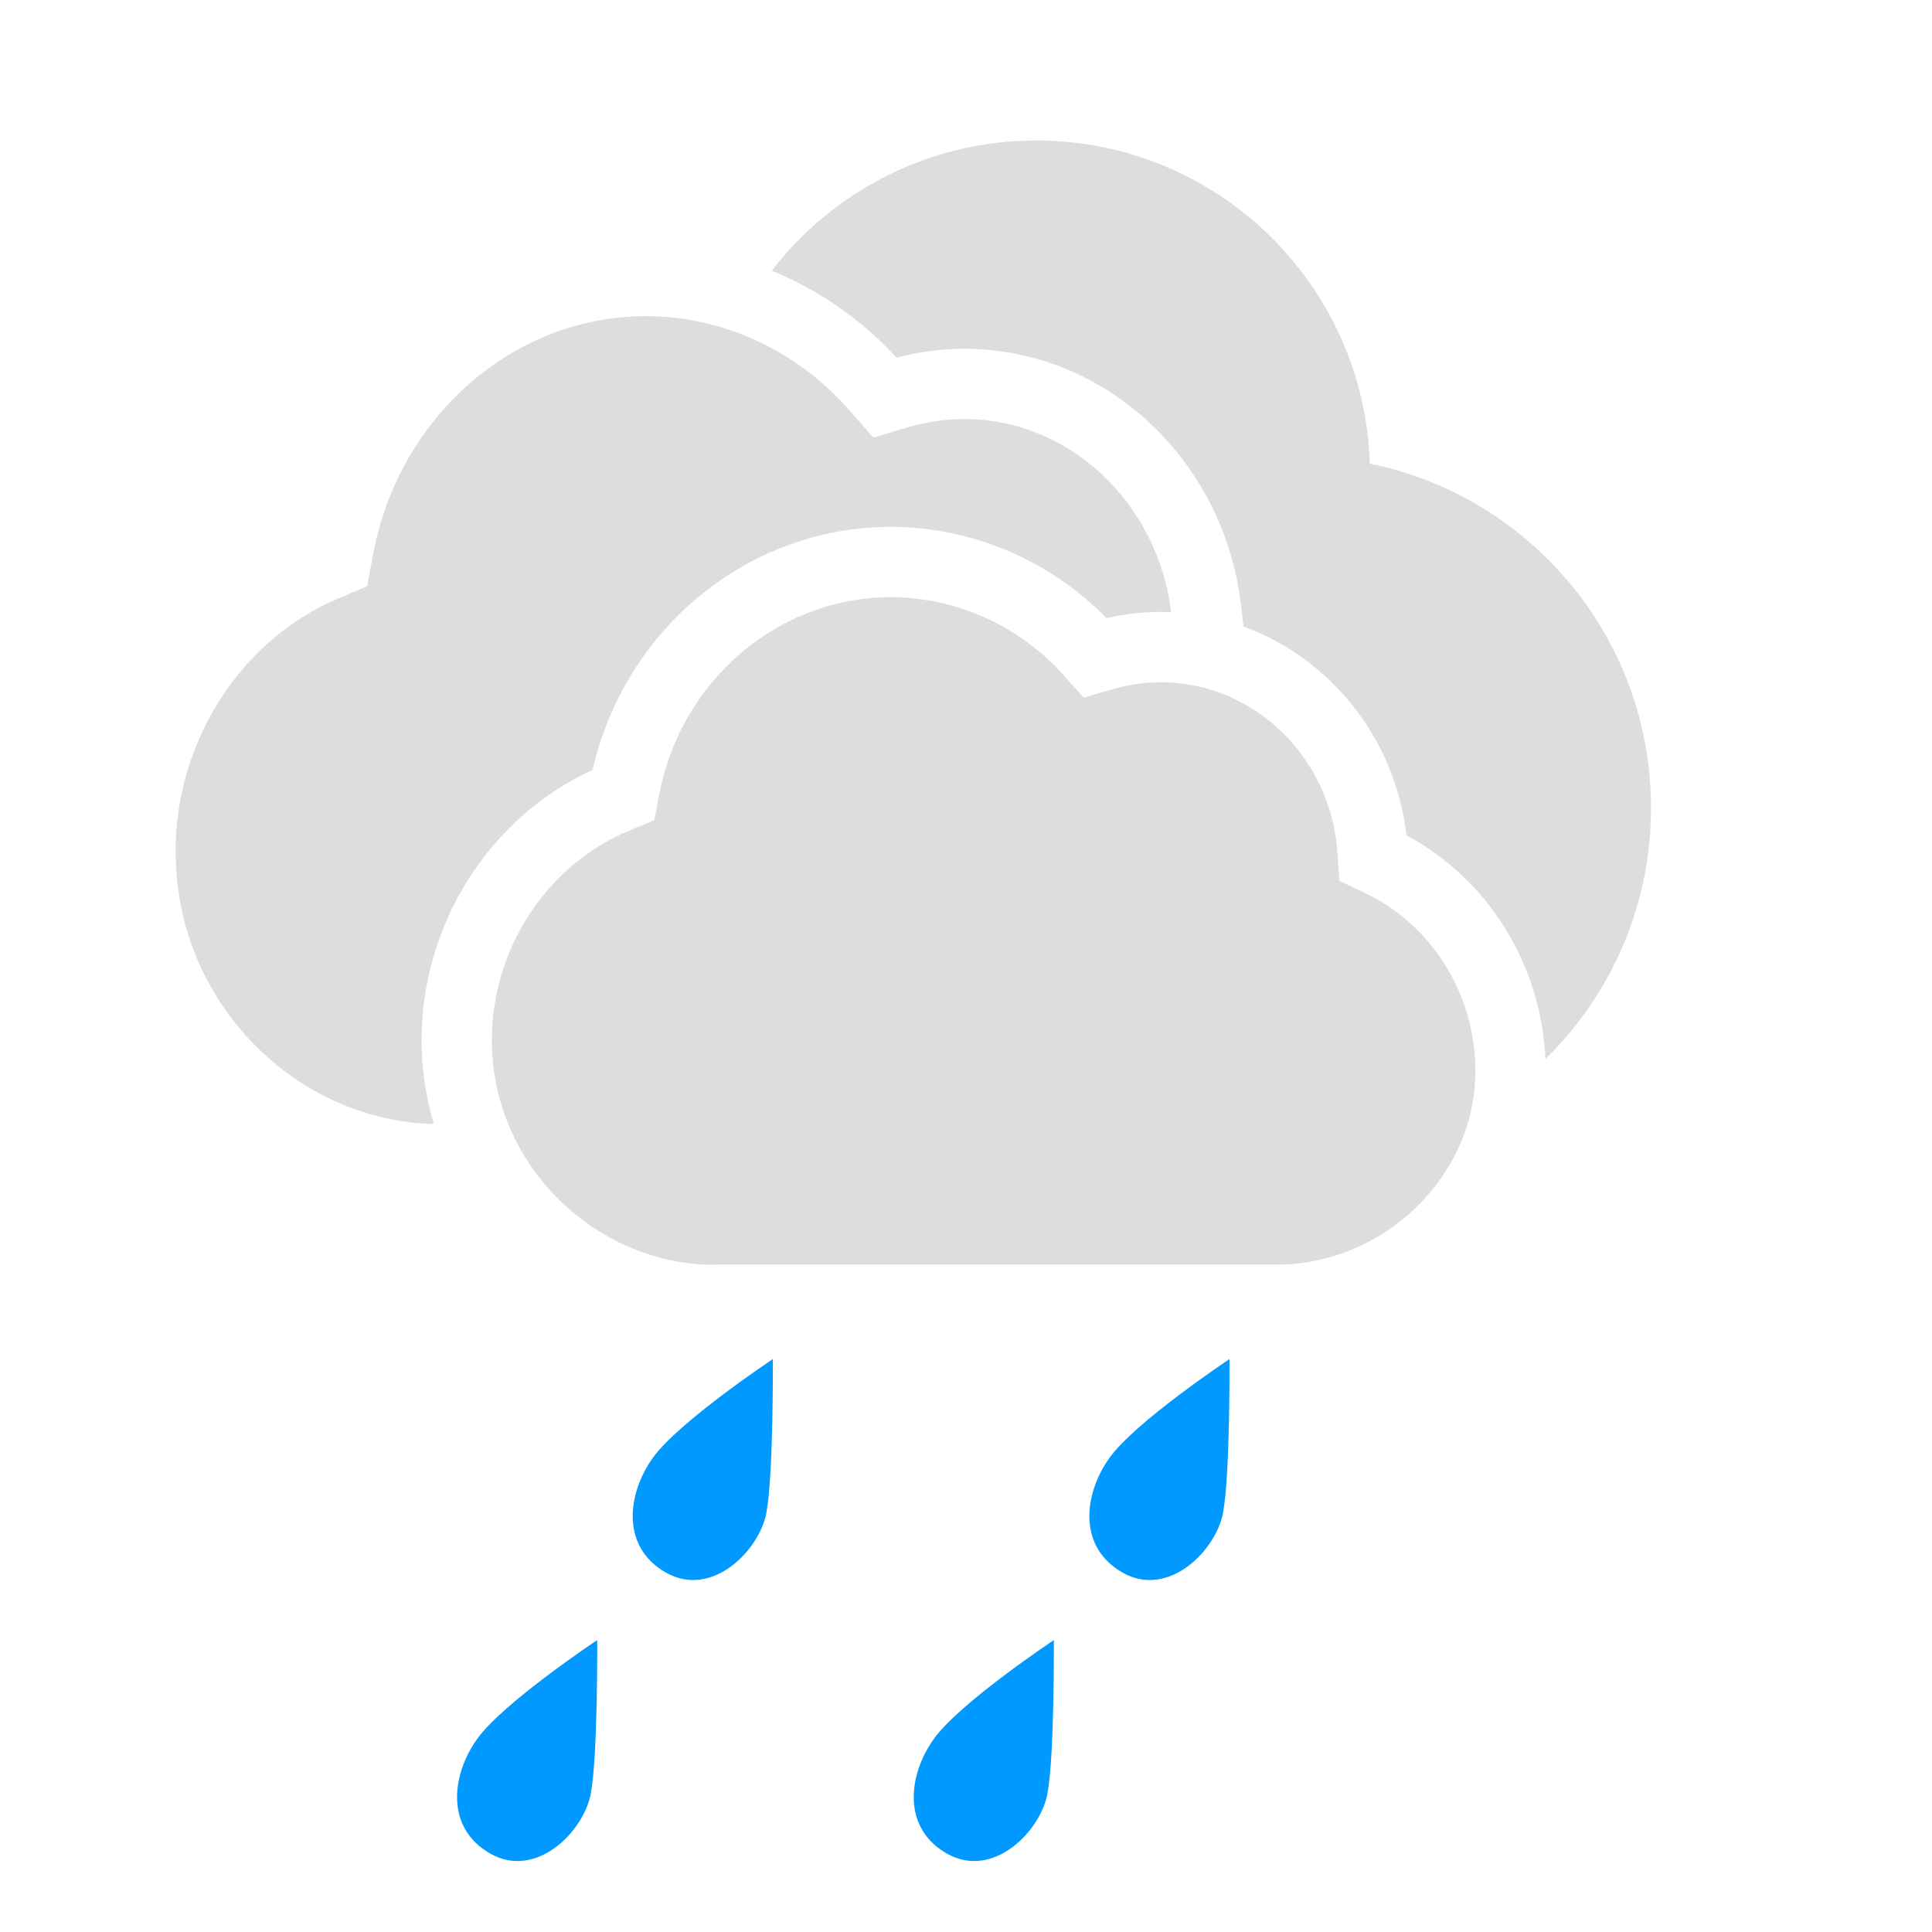
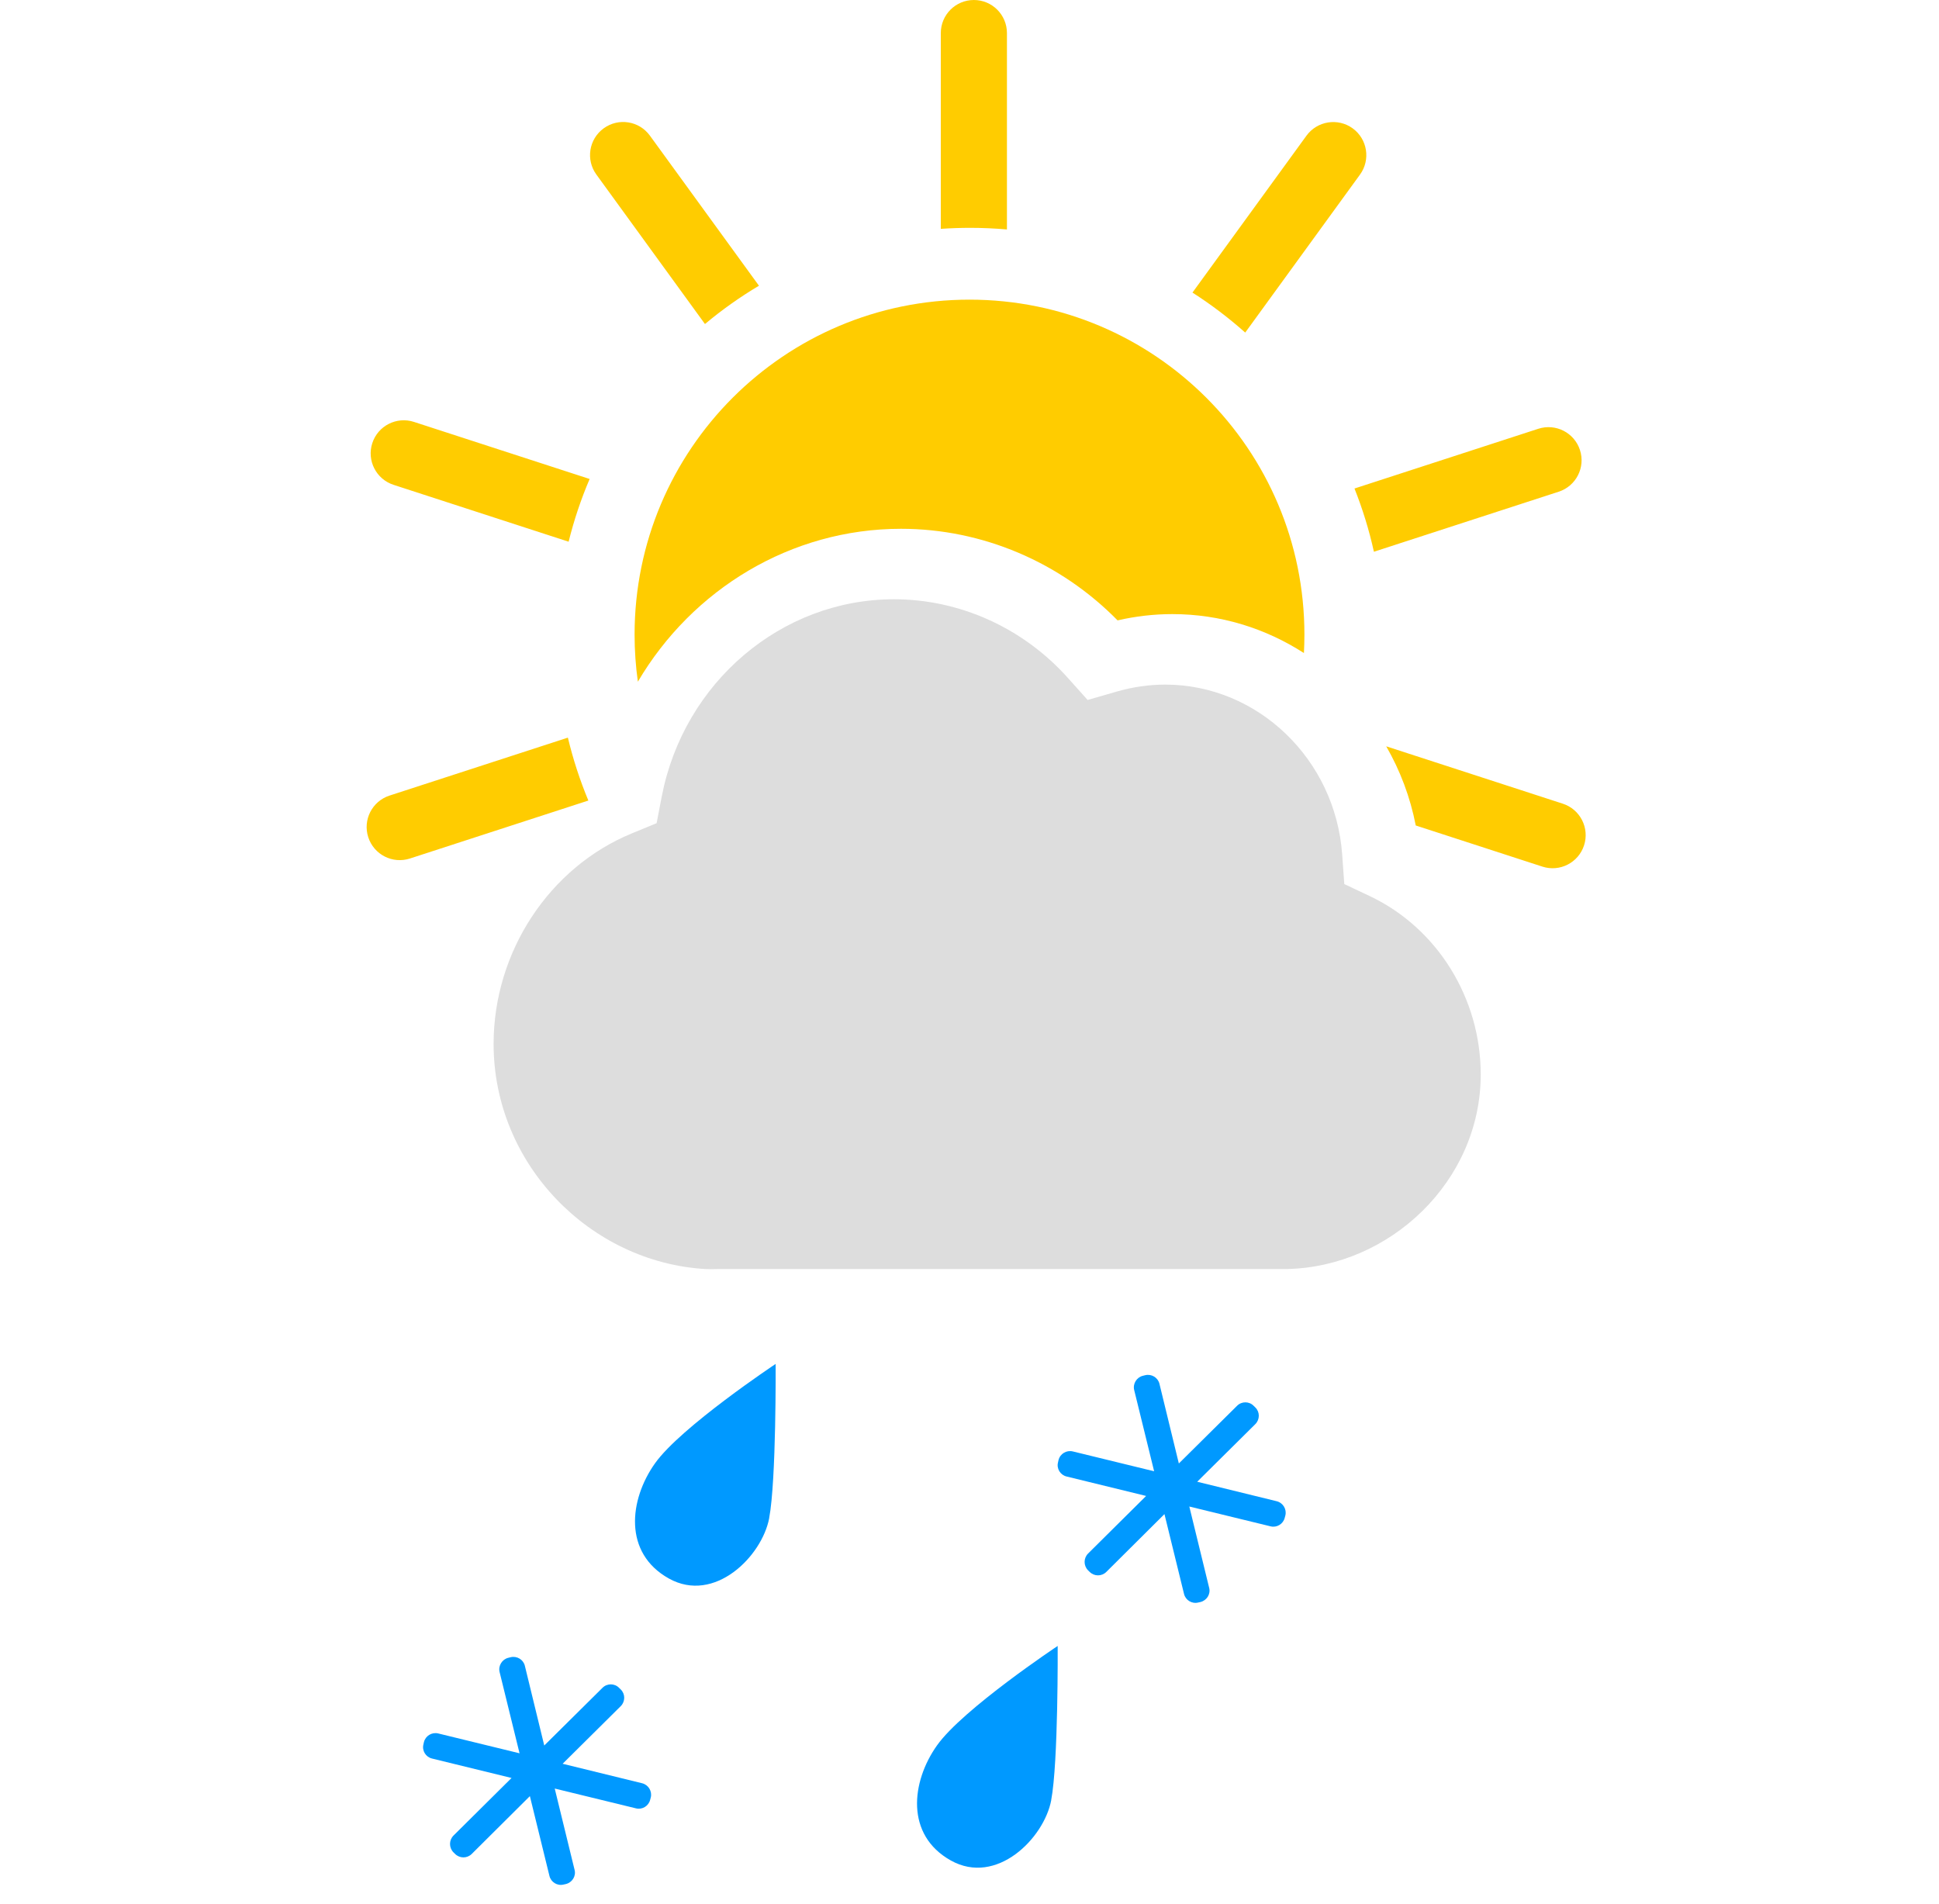
- <svg xmlns="http://www.w3.org/2000/svg" height="55" viewbox="0 0 55 55" width="55">
+ <svg xmlns="http://www.w3.org/2000/svg" height="54" viewbox="0 0 55 54" width="55">
  <g fill="none" fill-rule="evenodd">
-     <path d="m47.001 23c0 2.801-1.152 5.333-3.007 7.148-.116-2.681-1.625-5.12-3.956-6.369-.318-2.761-2.167-5.042-4.635-5.944l-.079-.65c-.496-4.101-3.86-7.256-7.868-7.256-.646 0-1.295.084-1.934.25-1.004-1.091-2.22-1.931-3.55-2.473 1.737-2.254 4.464-3.706 7.529-3.706 5.146 0 9.336 4.092 9.495 9.199 4.567.925 8.005 4.961 8.005 9.801zm-42 1.27c0-.087-.003-.184 0-.27.098-3.059 1.936-5.829 4.629-6.963l.821-.347.172-.919c.739-3.924 4.005-6.771 7.762-6.771 2.195 0 4.309.979 5.802 2.687l.674.771.954-.284c.544-.162 1.096-.245 1.641-.245 2.983 0 5.507 2.388 5.883 5.496-.095-.004-.19-.006-.285-.006-.519 0-1.039.06-1.553.178-1.625-1.655-3.84-2.598-6.143-2.598-4.06 0-7.573 2.901-8.488 6.919-2.938 1.347-4.869 4.391-4.869 7.696 0 .827.123 1.627.35 2.383-3.965-.093-7.35-3.496-7.35-7.728zm33.131.808.738.351c1.903.907 3.131 2.89 3.131 5.053 0 3.068-2.676 5.518-5.635 5.518h-.365-15.623c-.168.005-.294.005-.377 0-3.262-.198-6-2.971-6-6.385 0-2.611 1.578-5.012 3.927-5.975l.697-.287.146-.759c.627-3.242 3.399-5.593 6.586-5.593 1.862 0 3.656.809 4.923 2.22l.571.637.809-.234c.462-.134.93-.202 1.392-.202 2.621 0 4.825 2.117 5.019 4.819z" fill="#ddd" />
+     <g fill="#fc0" transform="translate(10)">
+       <path d="m16.686 6.492v-5.554c0-.518.42-.938.938-.938.518 0 .938.42.938.938v5.571c-.344-.03-.692-.046-1.044-.046-.28 0-.558.01-.833.029zm7.138 1.808 3.234-4.451c.305-.419.892-.512 1.311-.208s.512.892.208 1.311l-3.256 4.482c-.467-.416-.967-.795-1.496-1.134zm4.597 5.557 5.213-1.694c.493-.16 1.022.11 1.182.603.16.493-.11 1.022-.603 1.182l-5.242 1.703c-.136-.618-.322-1.217-.551-1.794zm.898 7.313 5.01 1.628c.493.16.763.69.603 1.182-.16.493-.69.763-1.182.603l-3.592-1.167c-.156-.805-.444-1.562-.838-2.246zm-22.631 1.539-5.06 1.644c-.493.16-1.022-.11-1.182-.603s.11-1.022.603-1.182l5.059-1.644c.147.615.342 1.211.581 1.785zm-.558-7.342-4.967-1.614c-.493-.16-.763-.69-.603-1.182.16-.493.69-.763 1.182-.603l4.983 1.619c-.244.571-.444 1.166-.596 1.78zm3.866-6.176-3.08-4.24c-.305-.419-.212-1.006.208-1.311s1.006-.212 1.311.208l3.093 4.257c-.54.321-1.052.685-1.531 1.086z" fill-rule="nonzero" />
+       <path d="m8.093 19.336c-.061-.436-.093-.882-.093-1.336 0-5.247 4.253-9.5 9.5-9.5s9.5 4.253 9.5 9.5c0 .176-.005.351-.014.525-1.085-.7-2.366-1.105-3.733-1.105-.519 0-1.039.06-1.553.178-1.625-1.655-3.84-2.598-6.143-2.598-3.122 0-5.921 1.716-7.463 4.336z" />
+     </g>
+     <path d="m38.131 25.078-.06-.839c-.193-2.702-2.397-4.819-5.019-4.819-.462 0-.931.068-1.392.202l-.809.234-.571-.637c-1.267-1.411-3.061-2.22-4.923-2.22-3.188 0-5.959 2.352-6.586 5.593l-.146.759-.697.287c-2.349.963-3.927 3.365-3.927 5.975 0 3.415 2.737 6.188 6 6.385.083.005.208.005.377 0h15.988c.066 0.0.111 0.0.135 0 2.916-.058 5.5-2.488 5.5-5.518 0-2.163-1.228-4.145-3.131-5.053z" fill="#ddd" />
    <g fill="#09f">
      <path d="m4.818 4.067c-.205 1.079-1.55 2.434-2.847 1.709s-1.124-2.235-.392-3.266 3.422-2.82 3.422-2.82.021 3.297-.184 4.376z" transform="translate(17 39)" />
-       <path d="m4.818 4.067c-.205 1.079-1.55 2.434-2.847 1.709s-1.124-2.235-.392-3.266 3.422-2.82 3.422-2.82.021 3.297-.184 4.376z" transform="translate(30 39)" />
-       <path d="m4.818 4.067c-.205 1.079-1.55 2.434-2.847 1.709s-1.124-2.235-.392-3.266 3.422-2.82 3.422-2.82.021 3.297-.184 4.376z" transform="translate(12 47)" />
      <path d="m4.818 4.067c-.205 1.079-1.55 2.434-2.847 1.709s-1.124-2.235-.392-3.266 3.422-2.82 3.422-2.82.021 3.297-.184 4.376z" transform="translate(25 47)" />
+       <path d="m4.959 4.032 1.65-1.636c.128-.13.131-.34 0-.47l-.048-.047c-.128-.132-.34-.132-.47-.003l-1.653 1.638-.55-2.26c-.043-.178-.225-.288-.405-.244l-.064.016c-.178.042-.291.227-.248.403l.566 2.306-2.307-.563c-.177-.043-.36.065-.405.245l-.014.064c-.047.181.067.361.245.403l2.254.551-1.647 1.634c-.13.131-.13.342-.003.473l.048.047c.131.131.34.131.471.003l1.651-1.642.555 2.264c.043.178.225.289.402.244l.064-.014c.181-.045.293-.225.247-.403l-.563-2.306 2.305.562c.177.045.359-.067.402-.244l.017-.064c.045-.177-.067-.36-.244-.404z" transform="translate(29 38)" />
+       <path d="m4.959 4.032 1.65-1.636c.128-.13.131-.34 0-.47l-.048-.047c-.128-.132-.34-.132-.47-.003l-1.653 1.638-.55-2.26c-.043-.178-.225-.288-.405-.244l-.064.016c-.178.042-.291.227-.248.403l.566 2.306-2.307-.563c-.177-.043-.36.065-.405.245l-.014.064c-.047.181.067.361.245.403l2.254.551-1.647 1.634c-.13.131-.13.342-.003.473l.048.047c.131.131.34.131.471.003l1.651-1.642.555 2.264c.043.178.225.289.402.244l.064-.014c.181-.045.293-.225.247-.403l-.563-2.306 2.305.562c.177.045.359-.067.402-.244l.017-.064c.045-.177-.067-.36-.244-.404z" transform="translate(11 46)" />
    </g>
  </g>
</svg>
